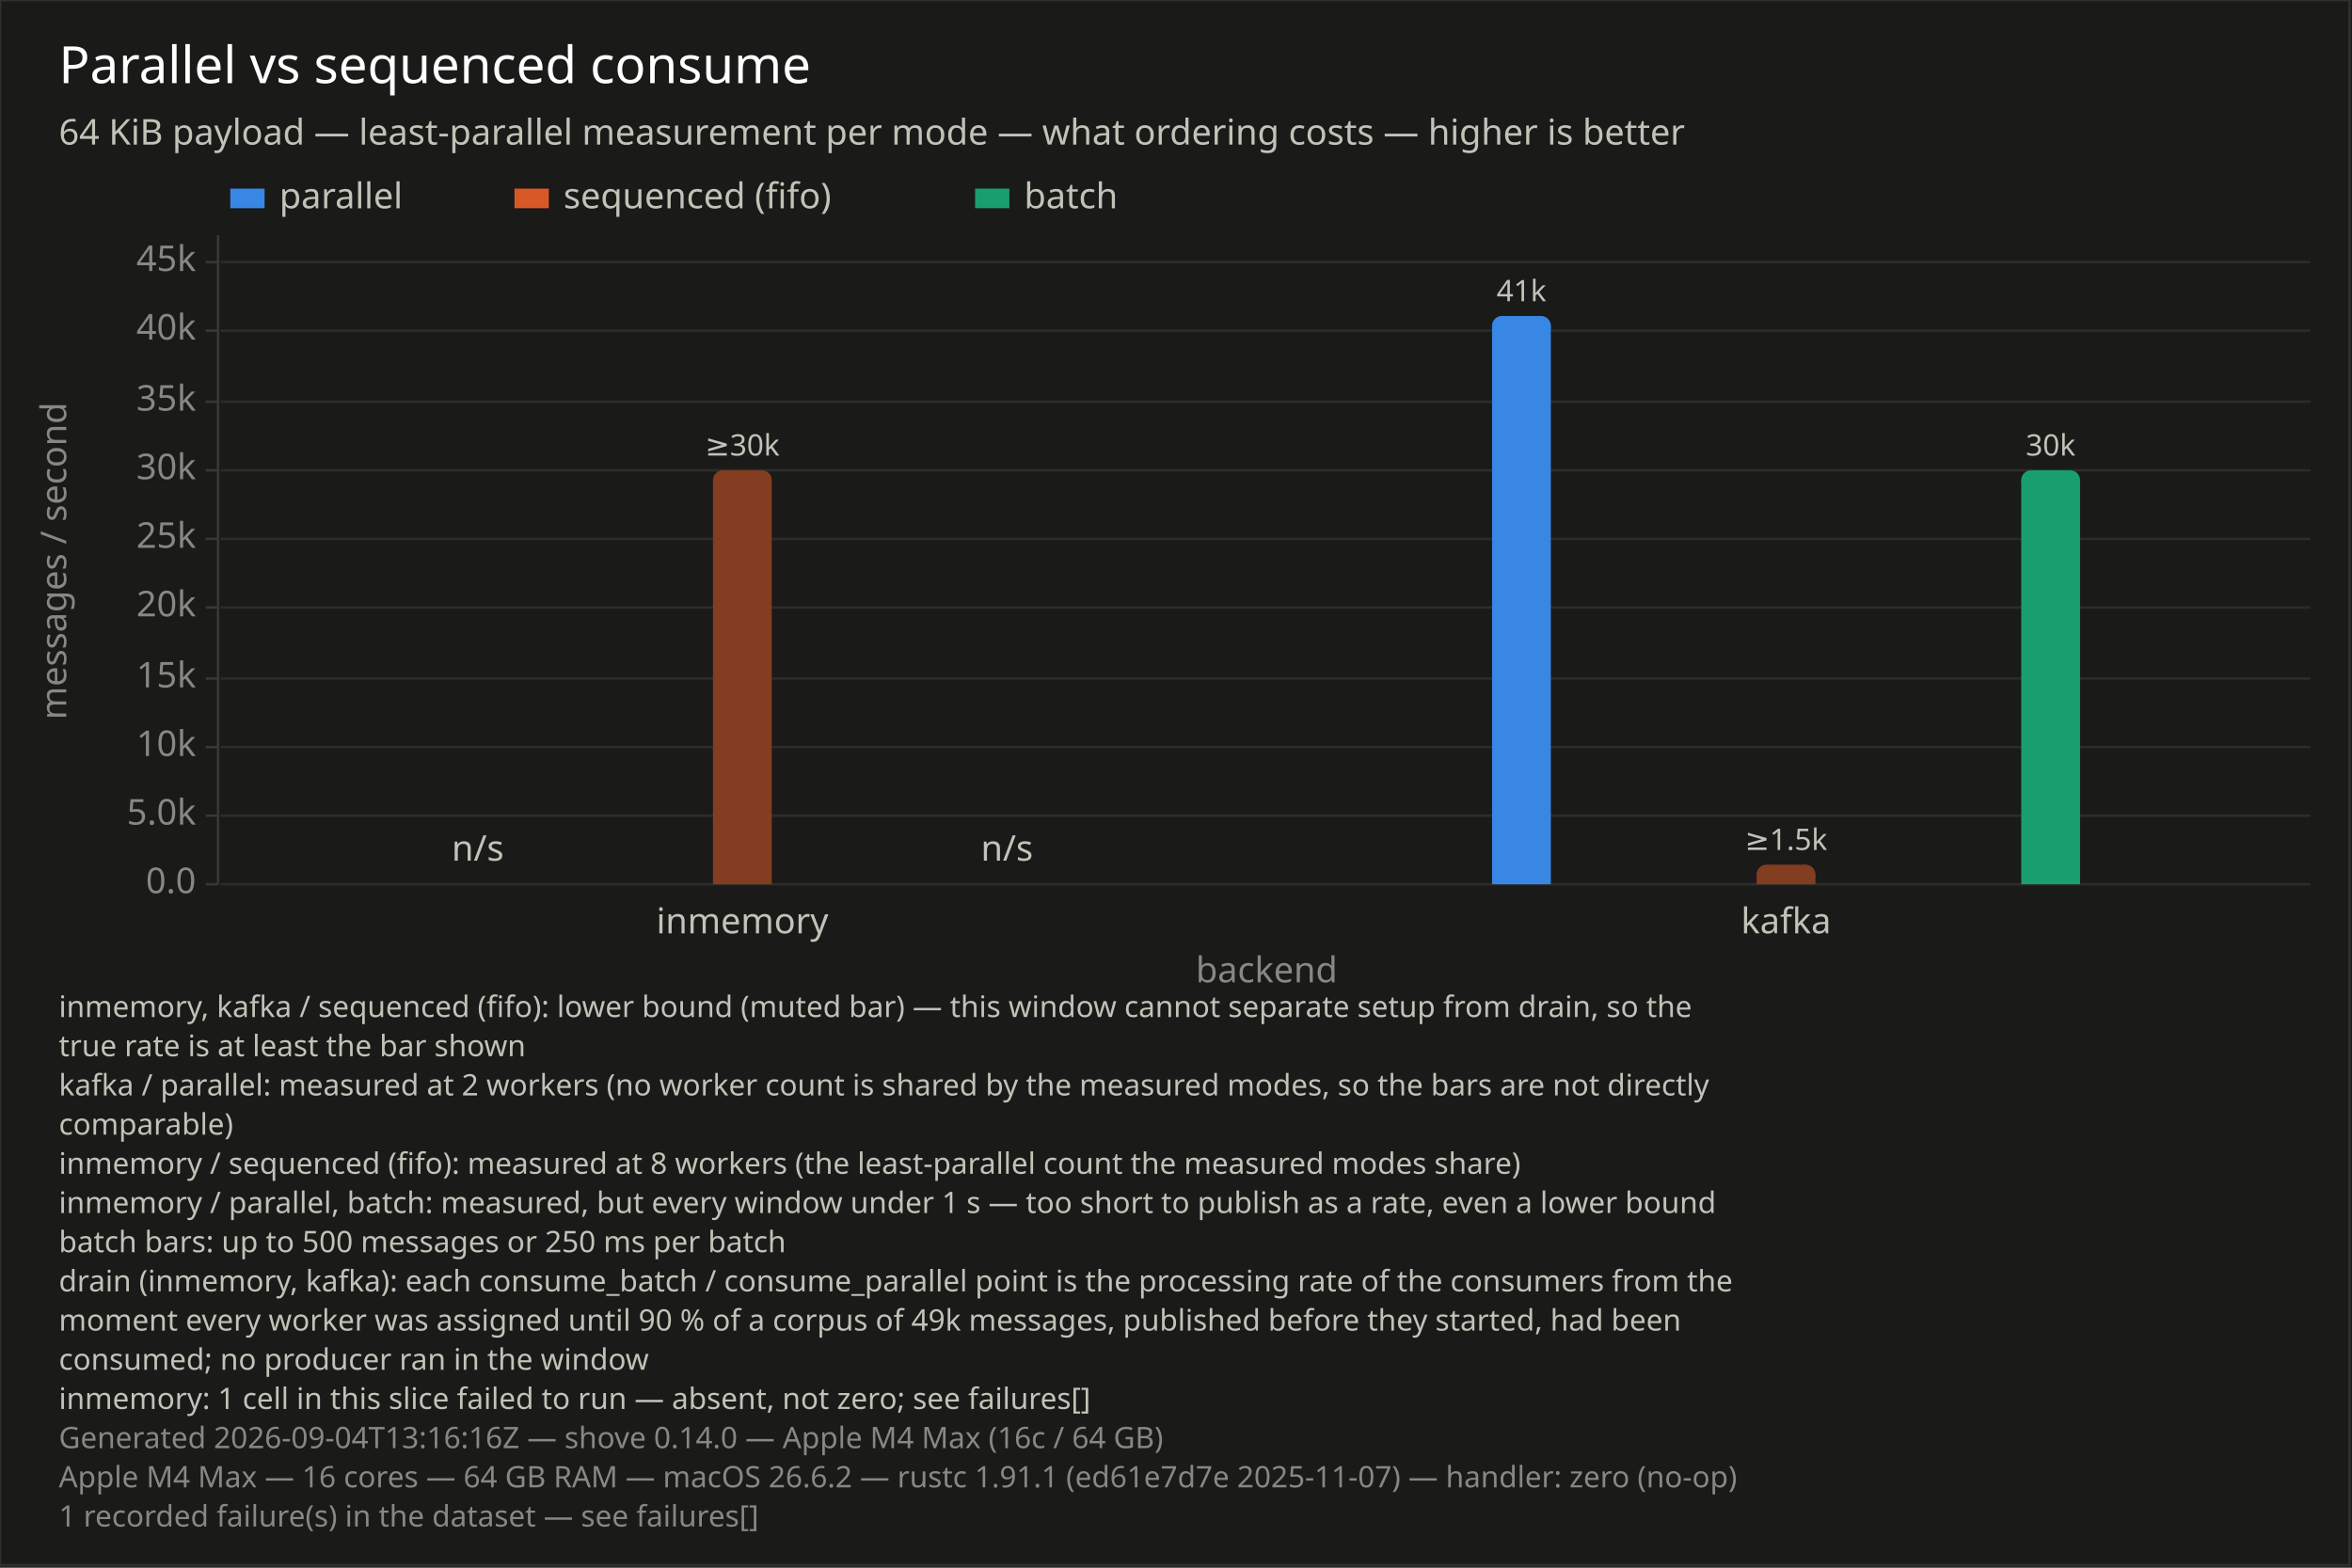
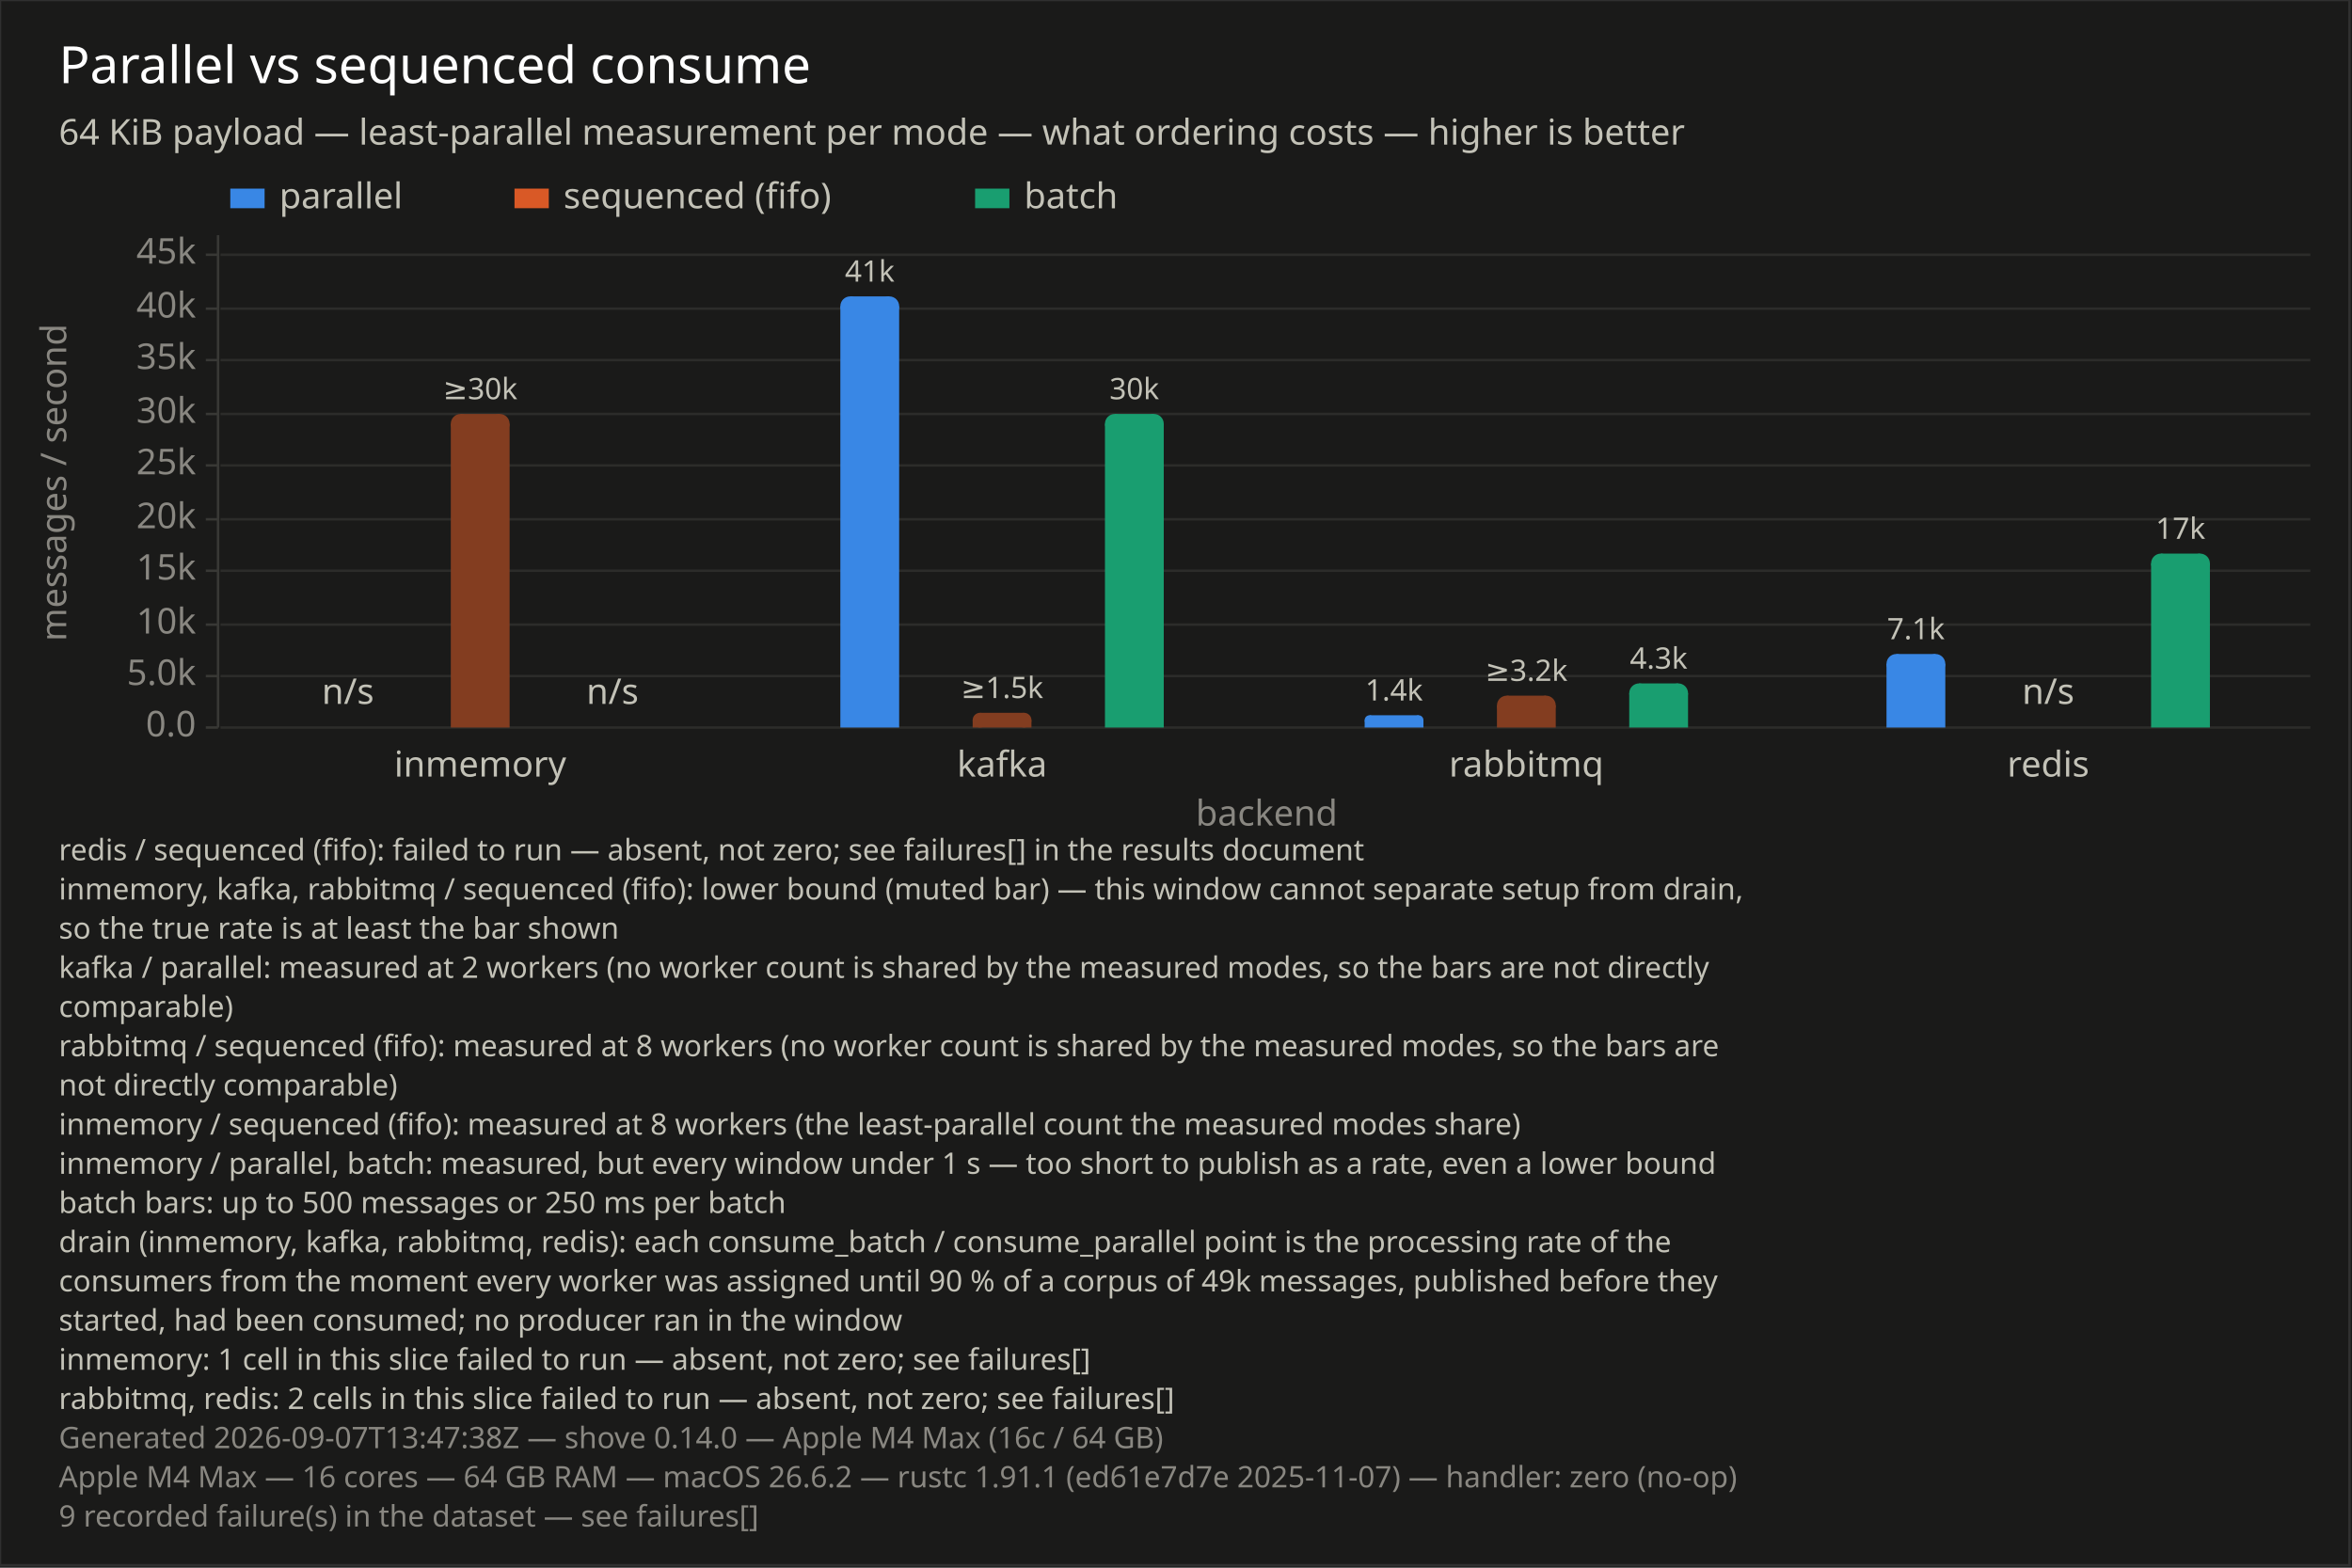
<svg xmlns="http://www.w3.org/2000/svg" width="960" height="640" viewBox="0 0 960 640">
  <rect x="0" y="0" width="960" height="640" opacity="1" fill="#1A1A19" stroke="none" />
  <rect x="0" y="0" width="959" height="639" opacity="0.1" fill="none" stroke="#FFFFFF" />
  <text x="24" y="18" dy="0.76em" text-anchor="start" font-family="sans-serif" font-size="20.968" opacity="1" fill="#FFFFFF">
Parallel vs sequenced consume
</text>
  <text x="24" y="48" dy="0.76em" text-anchor="start" font-family="sans-serif" font-size="14.516" opacity="1" fill="#C3C2B7">
64 KiB payload — least-parallel measurement per mode — what ordering costs — higher is better
</text>
+   <text x="24" y="342" dy="0.76em" text-anchor="start" font-family="sans-serif" font-size="12.097" opacity="1" fill="#C3C2B7">
+ redis / sequenced (fifo): failed to run — absent, not zero; see failures[] in the results document
+ </text>
+   <text x="24" y="358" dy="0.76em" text-anchor="start" font-family="sans-serif" font-size="12.097" opacity="1" fill="#C3C2B7">
+ inmemory, kafka, rabbitmq / sequenced (fifo): lower bound (muted bar) — this window cannot separate setup from drain,
+ </text>
+   <text x="24" y="374" dy="0.76em" text-anchor="start" font-family="sans-serif" font-size="12.097" opacity="1" fill="#C3C2B7">
+ so the true rate is at least the bar shown
+ </text>
+   <text x="24" y="390" dy="0.76em" text-anchor="start" font-family="sans-serif" font-size="12.097" opacity="1" fill="#C3C2B7">
+ kafka / parallel: measured at 2 workers (no worker count is shared by the measured modes, so the bars are not directly
+ </text>
  <text x="24" y="406" dy="0.76em" text-anchor="start" font-family="sans-serif" font-size="12.097" opacity="1" fill="#C3C2B7">
- inmemory, kafka / sequenced (fifo): lower bound (muted bar) — this window cannot separate setup from drain, so the
+ comparable)
</text>
  <text x="24" y="422" dy="0.76em" text-anchor="start" font-family="sans-serif" font-size="12.097" opacity="1" fill="#C3C2B7">
- true rate is at least the bar shown
+ rabbitmq / sequenced (fifo): measured at 8 workers (no worker count is shared by the measured modes, so the bars are
</text>
  <text x="24" y="438" dy="0.76em" text-anchor="start" font-family="sans-serif" font-size="12.097" opacity="1" fill="#C3C2B7">
- kafka / parallel: measured at 2 workers (no worker count is shared by the measured modes, so the bars are not directly
+ not directly comparable)
</text>
  <text x="24" y="454" dy="0.76em" text-anchor="start" font-family="sans-serif" font-size="12.097" opacity="1" fill="#C3C2B7">
- comparable)
+ inmemory / sequenced (fifo): measured at 8 workers (the least-parallel count the measured modes share)
</text>
  <text x="24" y="470" dy="0.76em" text-anchor="start" font-family="sans-serif" font-size="12.097" opacity="1" fill="#C3C2B7">
- inmemory / sequenced (fifo): measured at 8 workers (the least-parallel count the measured modes share)
+ inmemory / parallel, batch: measured, but every window under 1 s — too short to publish as a rate, even a lower bound
</text>
  <text x="24" y="486" dy="0.76em" text-anchor="start" font-family="sans-serif" font-size="12.097" opacity="1" fill="#C3C2B7">
- inmemory / parallel, batch: measured, but every window under 1 s — too short to publish as a rate, even a lower bound
+ batch bars: up to 500 messages or 250 ms per batch
</text>
  <text x="24" y="502" dy="0.76em" text-anchor="start" font-family="sans-serif" font-size="12.097" opacity="1" fill="#C3C2B7">
- batch bars: up to 500 messages or 250 ms per batch
+ drain (inmemory, kafka, rabbitmq, redis): each consume_batch / consume_parallel point is the processing rate of the
</text>
  <text x="24" y="518" dy="0.76em" text-anchor="start" font-family="sans-serif" font-size="12.097" opacity="1" fill="#C3C2B7">
- drain (inmemory, kafka): each consume_batch / consume_parallel point is the processing rate of the consumers from the
+ consumers from the moment every worker was assigned until 90 % of a corpus of 49k messages, published before they
</text>
  <text x="24" y="534" dy="0.76em" text-anchor="start" font-family="sans-serif" font-size="12.097" opacity="1" fill="#C3C2B7">
- moment every worker was assigned until 90 % of a corpus of 49k messages, published before they started, had been
+ started, had been consumed; no producer ran in the window
</text>
  <text x="24" y="550" dy="0.76em" text-anchor="start" font-family="sans-serif" font-size="12.097" opacity="1" fill="#C3C2B7">
- consumed; no producer ran in the window
+ inmemory: 1 cell in this slice failed to run — absent, not zero; see failures[]
</text>
  <text x="24" y="566" dy="0.76em" text-anchor="start" font-family="sans-serif" font-size="12.097" opacity="1" fill="#C3C2B7">
- inmemory: 1 cell in this slice failed to run — absent, not zero; see failures[]
+ rabbitmq, redis: 2 cells in this slice failed to run — absent, not zero; see failures[]
</text>
  <text x="24" y="582" dy="0.76em" text-anchor="start" font-family="sans-serif" font-size="12.097" opacity="1" fill="#898781">
- Generated 2026-09-04T13:16:16Z — shove 0.14.0 — Apple M4 Max (16c / 64 GB)
+ Generated 2026-09-07T13:47:38Z — shove 0.14.0 — Apple M4 Max (16c / 64 GB)
</text>
  <text x="24" y="598" dy="0.76em" text-anchor="start" font-family="sans-serif" font-size="12.097" opacity="1" fill="#898781">
Apple M4 Max — 16 cores — 64 GB RAM — macOS 26.6.2 — rustc 1.91.1 (ed61e7d7e 2025-11-07) — handler: zero (no-op)
</text>
  <text x="24" y="614" dy="0.76em" text-anchor="start" font-family="sans-serif" font-size="12.097" opacity="1" fill="#898781">
- 1 recorded failure(s) in the dataset — see failures[]
- </text>
-   <text x="16" y="229" dy="0.76em" text-anchor="middle" font-family="sans-serif" font-size="14.516" opacity="1" fill="#898781" transform="rotate(270, 16, 229)">
+ 9 recorded failure(s) in the dataset — see failures[]
+ </text>
+   <text x="16" y="197" dy="0.76em" text-anchor="middle" font-family="sans-serif" font-size="14.516" opacity="1" fill="#898781" transform="rotate(270, 16, 197)">
messages / second
</text>
-   <line opacity="1" stroke="#2C2C2A" stroke-width="1" x1="90" y1="361" x2="943" y2="361" />
-   <line opacity="1" stroke="#2C2C2A" stroke-width="1" x1="90" y1="333" x2="943" y2="333" />
-   <line opacity="1" stroke="#2C2C2A" stroke-width="1" x1="90" y1="305" x2="943" y2="305" />
-   <line opacity="1" stroke="#2C2C2A" stroke-width="1" x1="90" y1="277" x2="943" y2="277" />
-   <line opacity="1" stroke="#2C2C2A" stroke-width="1" x1="90" y1="248" x2="943" y2="248" />
-   <line opacity="1" stroke="#2C2C2A" stroke-width="1" x1="90" y1="220" x2="943" y2="220" />
-   <line opacity="1" stroke="#2C2C2A" stroke-width="1" x1="90" y1="192" x2="943" y2="192" />
-   <line opacity="1" stroke="#2C2C2A" stroke-width="1" x1="90" y1="164" x2="943" y2="164" />
-   <line opacity="1" stroke="#2C2C2A" stroke-width="1" x1="90" y1="135" x2="943" y2="135" />
-   <line opacity="1" stroke="#2C2C2A" stroke-width="1" x1="90" y1="107" x2="943" y2="107" />
-   <polyline fill="none" opacity="1" stroke="#383835" stroke-width="1" points="89,96 89,361 " />
-   <text x="80" y="361" dy="0.5ex" text-anchor="end" font-family="sans-serif" font-size="14.516" opacity="1" fill="#898781">
+   <line opacity="1" stroke="#2C2C2A" stroke-width="1" x1="90" y1="297" x2="943" y2="297" />
+   <line opacity="1" stroke="#2C2C2A" stroke-width="1" x1="90" y1="276" x2="943" y2="276" />
+   <line opacity="1" stroke="#2C2C2A" stroke-width="1" x1="90" y1="255" x2="943" y2="255" />
+   <line opacity="1" stroke="#2C2C2A" stroke-width="1" x1="90" y1="233" x2="943" y2="233" />
+   <line opacity="1" stroke="#2C2C2A" stroke-width="1" x1="90" y1="212" x2="943" y2="212" />
+   <line opacity="1" stroke="#2C2C2A" stroke-width="1" x1="90" y1="190" x2="943" y2="190" />
+   <line opacity="1" stroke="#2C2C2A" stroke-width="1" x1="90" y1="169" x2="943" y2="169" />
+   <line opacity="1" stroke="#2C2C2A" stroke-width="1" x1="90" y1="147" x2="943" y2="147" />
+   <line opacity="1" stroke="#2C2C2A" stroke-width="1" x1="90" y1="126" x2="943" y2="126" />
+   <line opacity="1" stroke="#2C2C2A" stroke-width="1" x1="90" y1="104" x2="943" y2="104" />
+   <polyline fill="none" opacity="1" stroke="#383835" stroke-width="1" points="89,96 89,297 " />
+   <text x="80" y="297" dy="0.5ex" text-anchor="end" font-family="sans-serif" font-size="14.516" opacity="1" fill="#898781">
0.0
</text>
-   <polyline fill="none" opacity="1" stroke="#383835" stroke-width="1" points="84,361 89,361 " />
-   <text x="80" y="333" dy="0.5ex" text-anchor="end" font-family="sans-serif" font-size="14.516" opacity="1" fill="#898781">
+   <polyline fill="none" opacity="1" stroke="#383835" stroke-width="1" points="84,297 89,297 " />
+   <text x="80" y="276" dy="0.5ex" text-anchor="end" font-family="sans-serif" font-size="14.516" opacity="1" fill="#898781">
5.0k
</text>
-   <polyline fill="none" opacity="1" stroke="#383835" stroke-width="1" points="84,333 89,333 " />
-   <text x="80" y="305" dy="0.5ex" text-anchor="end" font-family="sans-serif" font-size="14.516" opacity="1" fill="#898781">
+   <polyline fill="none" opacity="1" stroke="#383835" stroke-width="1" points="84,276 89,276 " />
+   <text x="80" y="255" dy="0.5ex" text-anchor="end" font-family="sans-serif" font-size="14.516" opacity="1" fill="#898781">
10k
</text>
-   <polyline fill="none" opacity="1" stroke="#383835" stroke-width="1" points="84,305 89,305 " />
-   <text x="80" y="277" dy="0.5ex" text-anchor="end" font-family="sans-serif" font-size="14.516" opacity="1" fill="#898781">
+   <polyline fill="none" opacity="1" stroke="#383835" stroke-width="1" points="84,255 89,255 " />
+   <text x="80" y="233" dy="0.5ex" text-anchor="end" font-family="sans-serif" font-size="14.516" opacity="1" fill="#898781">
15k
</text>
-   <polyline fill="none" opacity="1" stroke="#383835" stroke-width="1" points="84,277 89,277 " />
-   <text x="80" y="248" dy="0.5ex" text-anchor="end" font-family="sans-serif" font-size="14.516" opacity="1" fill="#898781">
+   <polyline fill="none" opacity="1" stroke="#383835" stroke-width="1" points="84,233 89,233 " />
+   <text x="80" y="212" dy="0.5ex" text-anchor="end" font-family="sans-serif" font-size="14.516" opacity="1" fill="#898781">
20k
</text>
-   <polyline fill="none" opacity="1" stroke="#383835" stroke-width="1" points="84,248 89,248 " />
-   <text x="80" y="220" dy="0.5ex" text-anchor="end" font-family="sans-serif" font-size="14.516" opacity="1" fill="#898781">
+   <polyline fill="none" opacity="1" stroke="#383835" stroke-width="1" points="84,212 89,212 " />
+   <text x="80" y="190" dy="0.5ex" text-anchor="end" font-family="sans-serif" font-size="14.516" opacity="1" fill="#898781">
25k
</text>
-   <polyline fill="none" opacity="1" stroke="#383835" stroke-width="1" points="84,220 89,220 " />
-   <text x="80" y="192" dy="0.5ex" text-anchor="end" font-family="sans-serif" font-size="14.516" opacity="1" fill="#898781">
+   <polyline fill="none" opacity="1" stroke="#383835" stroke-width="1" points="84,190 89,190 " />
+   <text x="80" y="169" dy="0.5ex" text-anchor="end" font-family="sans-serif" font-size="14.516" opacity="1" fill="#898781">
30k
</text>
-   <polyline fill="none" opacity="1" stroke="#383835" stroke-width="1" points="84,192 89,192 " />
-   <text x="80" y="164" dy="0.5ex" text-anchor="end" font-family="sans-serif" font-size="14.516" opacity="1" fill="#898781">
+   <polyline fill="none" opacity="1" stroke="#383835" stroke-width="1" points="84,169 89,169 " />
+   <text x="80" y="147" dy="0.5ex" text-anchor="end" font-family="sans-serif" font-size="14.516" opacity="1" fill="#898781">
35k
</text>
-   <polyline fill="none" opacity="1" stroke="#383835" stroke-width="1" points="84,164 89,164 " />
-   <text x="80" y="135" dy="0.5ex" text-anchor="end" font-family="sans-serif" font-size="14.516" opacity="1" fill="#898781">
+   <polyline fill="none" opacity="1" stroke="#383835" stroke-width="1" points="84,147 89,147 " />
+   <text x="80" y="126" dy="0.5ex" text-anchor="end" font-family="sans-serif" font-size="14.516" opacity="1" fill="#898781">
40k
</text>
-   <polyline fill="none" opacity="1" stroke="#383835" stroke-width="1" points="84,135 89,135 " />
-   <text x="80" y="107" dy="0.5ex" text-anchor="end" font-family="sans-serif" font-size="14.516" opacity="1" fill="#898781">
+   <polyline fill="none" opacity="1" stroke="#383835" stroke-width="1" points="84,126 89,126 " />
+   <text x="80" y="104" dy="0.5ex" text-anchor="end" font-family="sans-serif" font-size="14.516" opacity="1" fill="#898781">
45k
</text>
-   <polyline fill="none" opacity="1" stroke="#383835" stroke-width="1" points="84,107 89,107 " />
-   <text x="195" y="355" dy="-0.5ex" text-anchor="middle" font-family="sans-serif" font-size="14.516" opacity="1" fill="#C3C2B7">
+   <polyline fill="none" opacity="1" stroke="#383835" stroke-width="1" points="84,104 89,104 " />
+   <text x="142" y="291" dy="-0.5ex" text-anchor="middle" font-family="sans-serif" font-size="14.516" opacity="1" fill="#C3C2B7">
n/s
</text>
-   <rect x="291" y="196" width="24" height="165" opacity="1" fill="#833D20" stroke="none" />
-   <rect x="295" y="192" width="16" height="5" opacity="1" fill="#833D20" stroke="none" />
-   <circle cx="295" cy="196" r="4" opacity="1" fill="#833D20" stroke="none" stroke-width="0" />
-   <circle cx="311" cy="196" r="4" opacity="1" fill="#833D20" stroke="none" stroke-width="0" />
-   <text x="303" y="189" dy="-0.5ex" text-anchor="middle" font-family="sans-serif" font-size="12.097" opacity="1" fill="#C3C2B7">
+   <rect x="184" y="173" width="24" height="124" opacity="1" fill="#833D20" stroke="none" />
+   <rect x="188" y="169" width="16" height="5" opacity="1" fill="#833D20" stroke="none" />
+   <circle cx="188" cy="173" r="4" opacity="1" fill="#833D20" stroke="none" stroke-width="0" />
+   <circle cx="204" cy="173" r="4" opacity="1" fill="#833D20" stroke="none" stroke-width="0" />
+   <text x="196" y="166" dy="-0.5ex" text-anchor="middle" font-family="sans-serif" font-size="12.097" opacity="1" fill="#C3C2B7">
≥30k
</text>
-   <text x="411" y="355" dy="-0.5ex" text-anchor="middle" font-family="sans-serif" font-size="14.516" opacity="1" fill="#C3C2B7">
+   <text x="250" y="291" dy="-0.5ex" text-anchor="middle" font-family="sans-serif" font-size="14.516" opacity="1" fill="#C3C2B7">
n/s
</text>
-   <rect x="609" y="133" width="24" height="228" opacity="1" fill="#3987E5" stroke="none" />
-   <rect x="613" y="129" width="16" height="5" opacity="1" fill="#3987E5" stroke="none" />
-   <circle cx="613" cy="133" r="4" opacity="1" fill="#3987E5" stroke="none" stroke-width="0" />
-   <circle cx="629" cy="133" r="4" opacity="1" fill="#3987E5" stroke="none" stroke-width="0" />
-   <text x="621" y="126" dy="-0.5ex" text-anchor="middle" font-family="sans-serif" font-size="12.097" opacity="1" fill="#C3C2B7">
+   <rect x="343" y="125" width="24" height="172" opacity="1" fill="#3987E5" stroke="none" />
+   <rect x="347" y="121" width="16" height="5" opacity="1" fill="#3987E5" stroke="none" />
+   <circle cx="347" cy="125" r="4" opacity="1" fill="#3987E5" stroke="none" stroke-width="0" />
+   <circle cx="363" cy="125" r="4" opacity="1" fill="#3987E5" stroke="none" stroke-width="0" />
+   <text x="355" y="118" dy="-0.5ex" text-anchor="middle" font-family="sans-serif" font-size="12.097" opacity="1" fill="#C3C2B7">
41k
</text>
-   <rect x="717" y="357" width="24" height="4" opacity="1" fill="#833D20" stroke="none" />
-   <rect x="721" y="353" width="16" height="5" opacity="1" fill="#833D20" stroke="none" />
-   <circle cx="721" cy="357" r="4" opacity="1" fill="#833D20" stroke="none" stroke-width="0" />
-   <circle cx="737" cy="357" r="4" opacity="1" fill="#833D20" stroke="none" stroke-width="0" />
-   <text x="729" y="350" dy="-0.5ex" text-anchor="middle" font-family="sans-serif" font-size="12.097" opacity="1" fill="#C3C2B7">
+   <rect x="397" y="294" width="24" height="3" opacity="1" fill="#833D20" stroke="none" />
+   <rect x="400" y="291" width="18" height="4" opacity="1" fill="#833D20" stroke="none" />
+   <circle cx="400" cy="294" r="3" opacity="1" fill="#833D20" stroke="none" stroke-width="0" />
+   <circle cx="418" cy="294" r="3" opacity="1" fill="#833D20" stroke="none" stroke-width="0" />
+   <text x="409" y="288" dy="-0.5ex" text-anchor="middle" font-family="sans-serif" font-size="12.097" opacity="1" fill="#C3C2B7">
≥1.5k
</text>
-   <rect x="825" y="196" width="24" height="165" opacity="1" fill="#199E70" stroke="none" />
-   <rect x="829" y="192" width="16" height="5" opacity="1" fill="#199E70" stroke="none" />
-   <circle cx="829" cy="196" r="4" opacity="1" fill="#199E70" stroke="none" stroke-width="0" />
-   <circle cx="845" cy="196" r="4" opacity="1" fill="#199E70" stroke="none" stroke-width="0" />
-   <text x="837" y="189" dy="-0.5ex" text-anchor="middle" font-family="sans-serif" font-size="12.097" opacity="1" fill="#C3C2B7">
+   <rect x="451" y="173" width="24" height="124" opacity="1" fill="#199E70" stroke="none" />
+   <rect x="455" y="169" width="16" height="5" opacity="1" fill="#199E70" stroke="none" />
+   <circle cx="455" cy="173" r="4" opacity="1" fill="#199E70" stroke="none" stroke-width="0" />
+   <circle cx="471" cy="173" r="4" opacity="1" fill="#199E70" stroke="none" stroke-width="0" />
+   <text x="463" y="166" dy="-0.5ex" text-anchor="middle" font-family="sans-serif" font-size="12.097" opacity="1" fill="#C3C2B7">
30k
</text>
-   <text x="303" y="370" dy="0.76em" text-anchor="middle" font-family="sans-serif" font-size="14.516" opacity="1" fill="#C3C2B7">
+   <rect x="557" y="294" width="24" height="3" opacity="1" fill="#3987E5" stroke="none" />
+   <rect x="559" y="292" width="20" height="3" opacity="1" fill="#3987E5" stroke="none" />
+   <circle cx="559" cy="294" r="2" opacity="1" fill="#3987E5" stroke="none" stroke-width="0" />
+   <circle cx="579" cy="294" r="2" opacity="1" fill="#3987E5" stroke="none" stroke-width="0" />
+   <text x="569" y="289" dy="-0.5ex" text-anchor="middle" font-family="sans-serif" font-size="12.097" opacity="1" fill="#C3C2B7">
+ 1.4k
+ </text>
+   <rect x="611" y="288" width="24" height="9" opacity="1" fill="#833D20" stroke="none" />
+   <rect x="615" y="284" width="16" height="5" opacity="1" fill="#833D20" stroke="none" />
+   <circle cx="615" cy="288" r="4" opacity="1" fill="#833D20" stroke="none" stroke-width="0" />
+   <circle cx="631" cy="288" r="4" opacity="1" fill="#833D20" stroke="none" stroke-width="0" />
+   <text x="623" y="281" dy="-0.5ex" text-anchor="middle" font-family="sans-serif" font-size="12.097" opacity="1" fill="#C3C2B7">
+ ≥3.2k
+ </text>
+   <rect x="665" y="283" width="24" height="14" opacity="1" fill="#199E70" stroke="none" />
+   <rect x="669" y="279" width="16" height="5" opacity="1" fill="#199E70" stroke="none" />
+   <circle cx="669" cy="283" r="4" opacity="1" fill="#199E70" stroke="none" stroke-width="0" />
+   <circle cx="685" cy="283" r="4" opacity="1" fill="#199E70" stroke="none" stroke-width="0" />
+   <text x="677" y="276" dy="-0.5ex" text-anchor="middle" font-family="sans-serif" font-size="12.097" opacity="1" fill="#C3C2B7">
+ 4.3k
+ </text>
+   <rect x="770" y="271" width="24" height="26" opacity="1" fill="#3987E5" stroke="none" />
+   <rect x="774" y="267" width="16" height="5" opacity="1" fill="#3987E5" stroke="none" />
+   <circle cx="774" cy="271" r="4" opacity="1" fill="#3987E5" stroke="none" stroke-width="0" />
+   <circle cx="790" cy="271" r="4" opacity="1" fill="#3987E5" stroke="none" stroke-width="0" />
+   <text x="782" y="264" dy="-0.5ex" text-anchor="middle" font-family="sans-serif" font-size="12.097" opacity="1" fill="#C3C2B7">
+ 7.1k
+ </text>
+   <text x="836" y="291" dy="-0.5ex" text-anchor="middle" font-family="sans-serif" font-size="14.516" opacity="1" fill="#C3C2B7">
+ n/s
+ </text>
+   <rect x="878" y="230" width="24" height="67" opacity="1" fill="#199E70" stroke="none" />
+   <rect x="882" y="226" width="16" height="5" opacity="1" fill="#199E70" stroke="none" />
+   <circle cx="882" cy="230" r="4" opacity="1" fill="#199E70" stroke="none" stroke-width="0" />
+   <circle cx="898" cy="230" r="4" opacity="1" fill="#199E70" stroke="none" stroke-width="0" />
+   <text x="890" y="223" dy="-0.5ex" text-anchor="middle" font-family="sans-serif" font-size="12.097" opacity="1" fill="#C3C2B7">
+ 17k
+ </text>
+   <text x="196" y="306" dy="0.76em" text-anchor="middle" font-family="sans-serif" font-size="14.516" opacity="1" fill="#C3C2B7">
inmemory
</text>
-   <text x="729" y="370" dy="0.76em" text-anchor="middle" font-family="sans-serif" font-size="14.516" opacity="1" fill="#C3C2B7">
+   <text x="409" y="306" dy="0.76em" text-anchor="middle" font-family="sans-serif" font-size="14.516" opacity="1" fill="#C3C2B7">
kafka
</text>
-   <text x="517" y="390" dy="0.76em" text-anchor="middle" font-family="sans-serif" font-size="14.516" opacity="1" fill="#898781">
+   <text x="623" y="306" dy="0.76em" text-anchor="middle" font-family="sans-serif" font-size="14.516" opacity="1" fill="#C3C2B7">
+ rabbitmq
+ </text>
+   <text x="836" y="306" dy="0.76em" text-anchor="middle" font-family="sans-serif" font-size="14.516" opacity="1" fill="#C3C2B7">
+ redis
+ </text>
+   <text x="517" y="326" dy="0.76em" text-anchor="middle" font-family="sans-serif" font-size="14.516" opacity="1" fill="#898781">
backend
</text>
  <rect x="94" y="77" width="14" height="8" opacity="1" fill="#3987E5" stroke="none" />
  <text x="114" y="74" dy="0.76em" text-anchor="start" font-family="sans-serif" font-size="14.516" opacity="1" fill="#C3C2B7">
parallel
</text>
  <rect x="210" y="77" width="14" height="8" opacity="1" fill="#D95926" stroke="none" />
  <text x="230" y="74" dy="0.76em" text-anchor="start" font-family="sans-serif" font-size="14.516" opacity="1" fill="#C3C2B7">
sequenced (fifo)
</text>
  <rect x="398" y="77" width="14" height="8" opacity="1" fill="#199E70" stroke="none" />
  <text x="418" y="74" dy="0.76em" text-anchor="start" font-family="sans-serif" font-size="14.516" opacity="1" fill="#C3C2B7">
batch
</text>
</svg>
